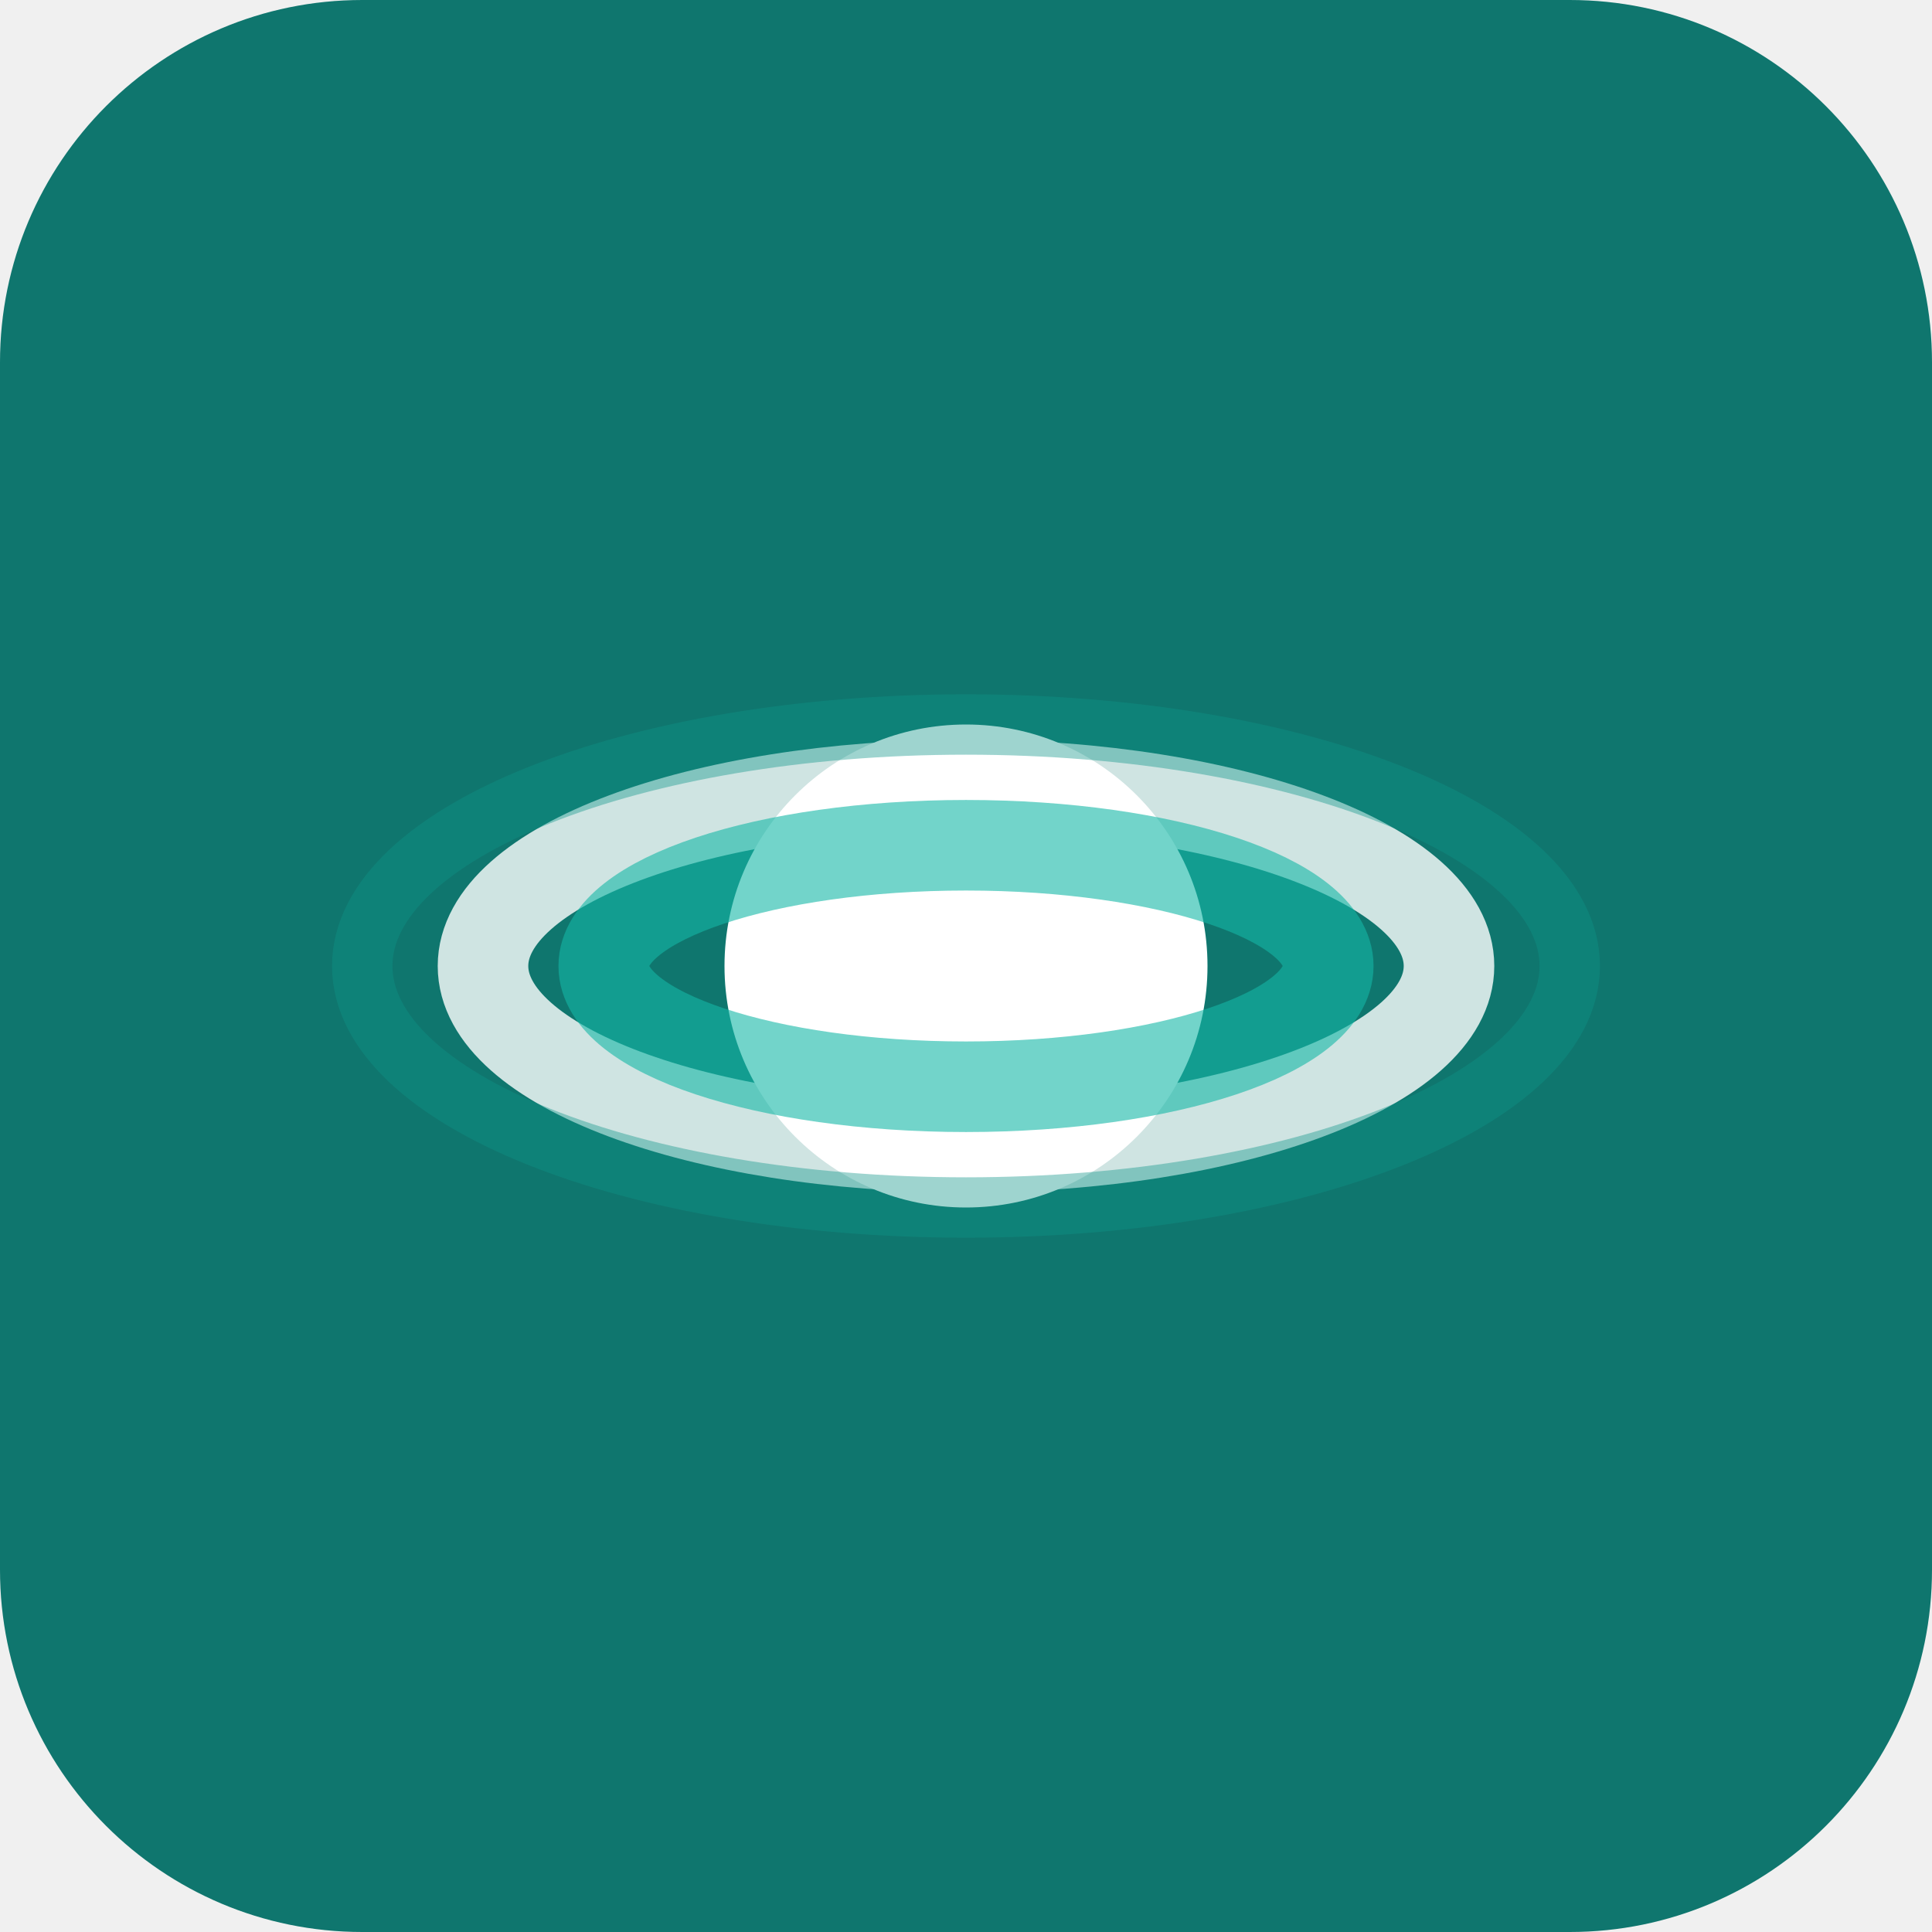
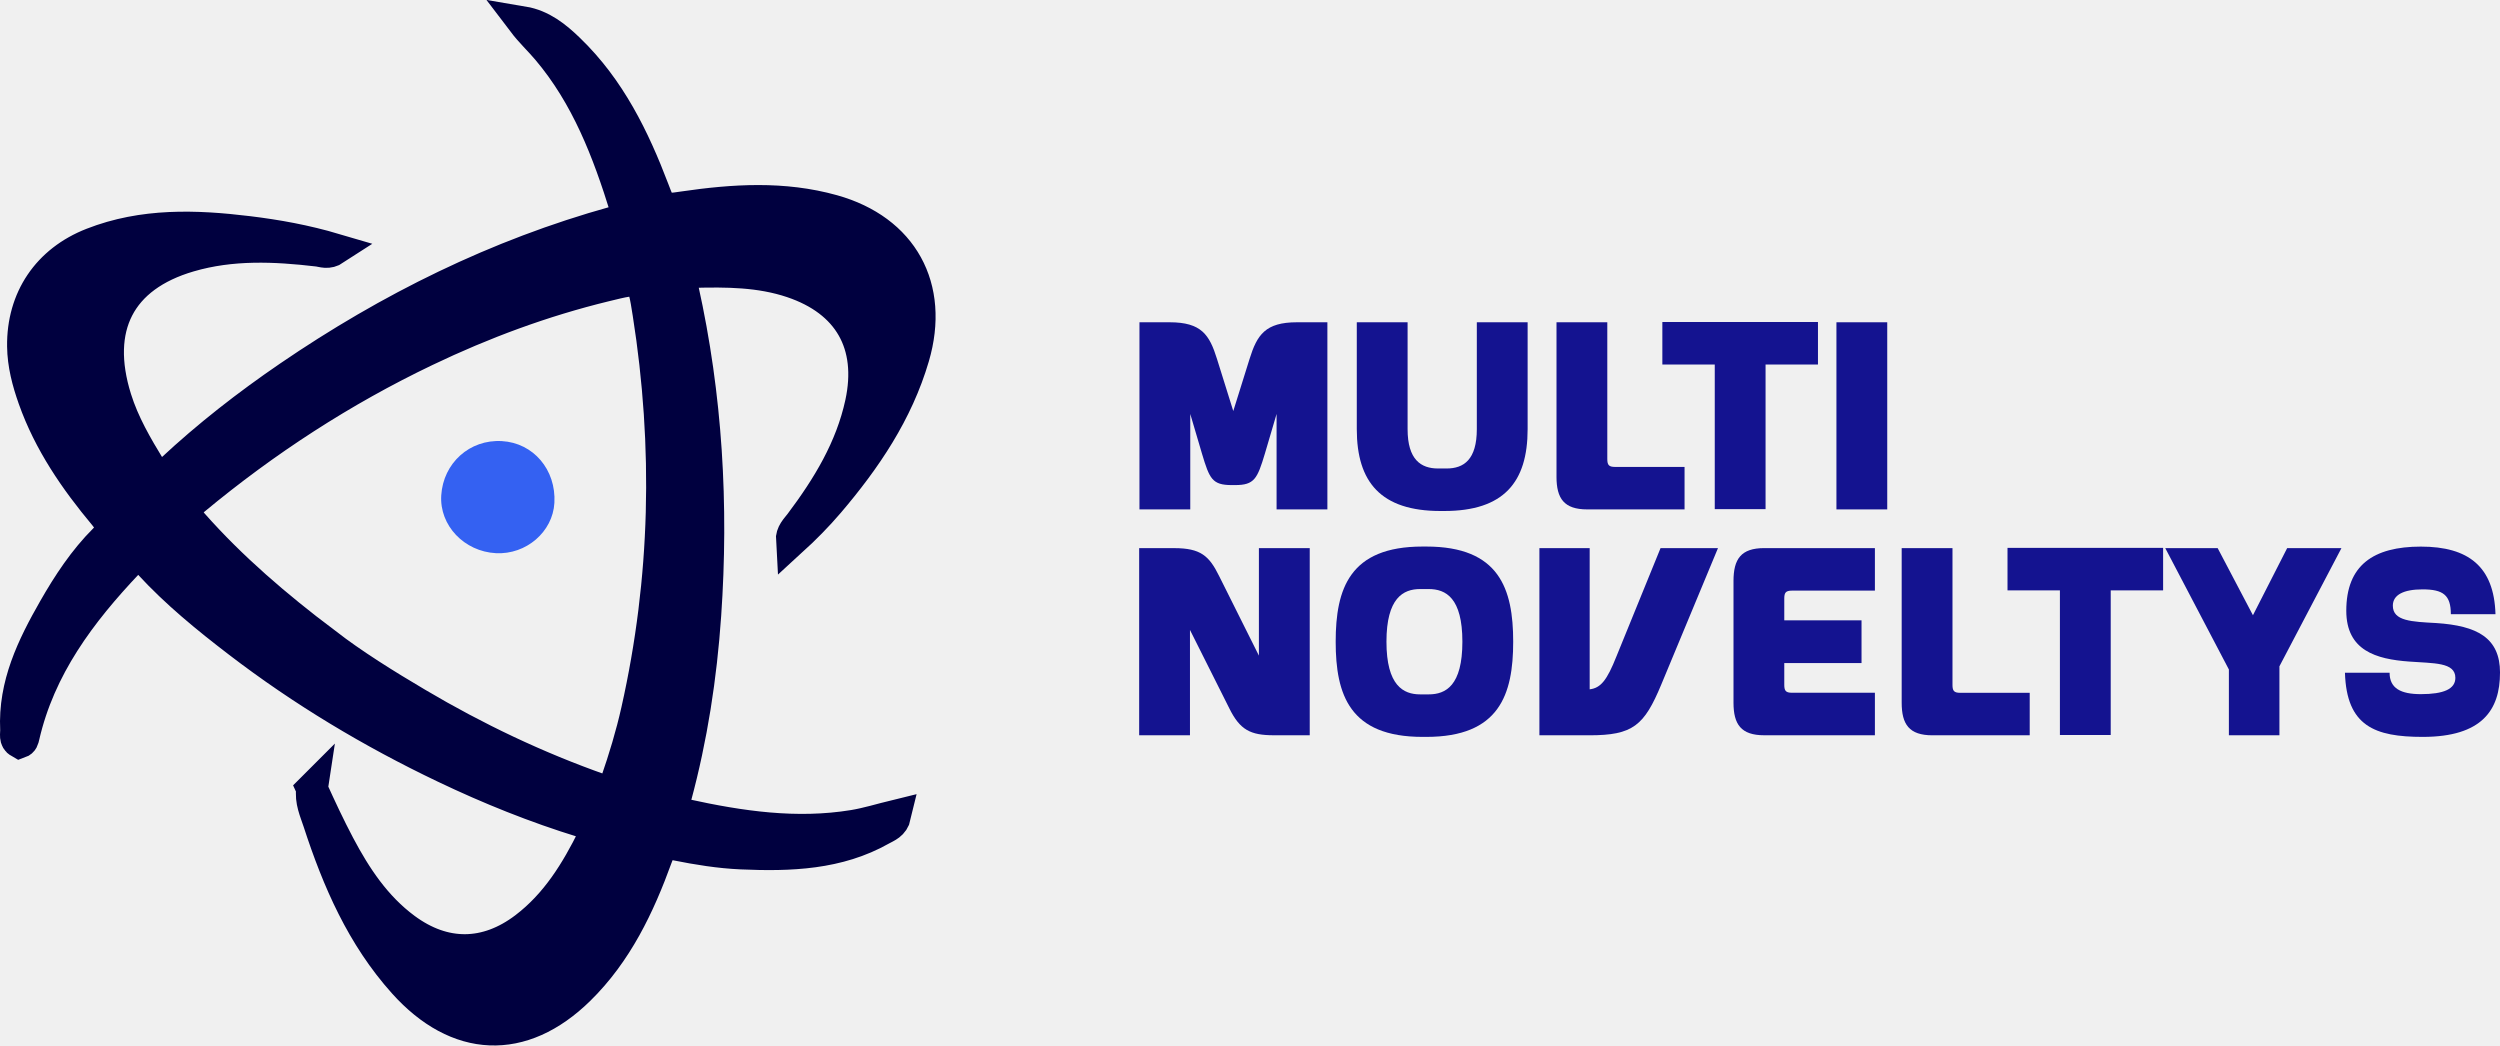
- <svg xmlns="http://www.w3.org/2000/svg" width="32" height="32" viewBox="0 0 32 32" fill="none">
-   <rect width="32" height="32" rx="6" fill="#0F766E" />
-   <circle cx="16" cy="16" r="4" fill="white" />
-   <ellipse cx="16" cy="16" rx="8" ry="3" stroke="white" stroke-width="1.5" opacity="0.8" />
-   <ellipse cx="16" cy="16" rx="6" ry="2" stroke="#14B8A6" stroke-width="1.5" opacity="0.6" />
-   <ellipse cx="16" cy="16" rx="10" ry="4" stroke="#0D9488" stroke-width="1" opacity="0.4" />
+ <svg xmlns="http://www.w3.org/2000/svg" id="Capa_2" data-name="Capa 2" viewBox="0 0 846.87 354.17">
+   <defs>
+     <style>
+       .cls-1 {
+         fill: #3461f2;
+       }
+ 
+       .cls-2 {
+         fill: #141390;
+       }
+ 
+       .cls-3 {
+         fill: #00003f;
+         stroke: #00003f;
+         stroke-miterlimit: 10;
+         stroke-width: 10.68px;
+       }
+     </style>
+   </defs>
+   <g id="Capa_1-2" data-name="Capa 1">
+     <g>
+       <path class="cls-2" d="M449.65,109.17v63.39h-17.21v-32.33l-3.98,13.49c-2.54,8.42-3.53,10.6-10.05,10.6h-1.18c-6.61,0-7.52-2.17-10.05-10.6l-3.98-13.49v32.33h-17.21v-63.39h10.23c10.78,0,13.49,4.26,16.03,12.41l5.52,17.66,5.52-17.66c2.54-8.15,5.34-12.41,16.03-12.41h10.32Z" />
+       <path class="cls-2" d="M517.48,145.39c0,17.93-8.06,27.71-28.25,27.71h-1.27c-20.19,0-28.35-9.78-28.35-27.71v-36.22h17.21v36.22c0,10.32,4.53,13.31,10.32,13.31h2.9c5.8,0,10.23-2.99,10.23-13.31v-36.22h17.21v36.22Z" />
+       <path class="cls-2" d="M570.64,158.16v14.4h-32.96c-7.88,0-10.42-3.71-10.42-11.05v-52.34h17.21v46.28c0,1.99.45,2.72,2.63,2.72h23.55Z" />
+       <path class="cls-2" d="M615.83,109.08v14.4h-17.75v48.99h-17.21v-48.99h-17.75v-14.4h52.71Z" />
+       <path class="cls-2" d="M622.09,172.56v-63.39h17.21v63.39h-17.21Z" />
+     </g>
+     <g>
+       <path class="cls-2" d="M443.67,185.68v63.39h-12.14c-7.97,0-11.5-1.81-15.12-9.15l-13.31-26.53v35.68h-17.21v-63.39h11.86c8.97,0,11.86,2.63,15.21,9.42l13.49,26.99v-36.41h17.21Z" />
+       <path class="cls-2" d="M512.59,217.38c0,17.93-4.71,32.24-29.43,32.24h-1.27c-24.72,0-29.43-14.31-29.43-32.24s4.71-32.24,29.43-32.24h1.27c24.72,0,29.43,14.31,29.43,32.24ZM495.38,217.38c0-14.85-5.61-17.84-11.41-17.84h-2.9c-5.71,0-11.41,2.99-11.41,17.84s5.71,17.84,11.41,17.84h2.9c5.8,0,11.41-2.99,11.41-17.84Z" />
+       <path class="cls-2" d="M581.96,185.68l-19.2,46.19c-5.8,13.95-9.6,17.21-24.36,17.21h-16.93v-63.39h17.03v47.82c3.8-.45,5.89-3.17,9.06-11.14l14.94-36.68h19.47Z" />
+       <path class="cls-2" d="M604.42,202.8v7.33h26.17v14.49h-26.17v7.33c0,1.99.45,2.72,2.63,2.72h28.07v14.4h-37.49c-7.88,0-10.41-3.71-10.41-11.05v-41.21c0-7.43,2.54-11.14,10.41-11.14h37.49v14.4h-28.07c-2.17,0-2.63.72-2.63,2.72Z" />
+       <path class="cls-2" d="M687.56,234.68v14.4h-32.96c-7.88,0-10.41-3.71-10.41-11.05v-52.34h17.21v46.28c0,1.99.45,2.72,2.63,2.72h23.55Z" />
+       <path class="cls-2" d="M732.75,185.59v14.4h-17.75v48.99h-17.21v-48.99h-17.75v-14.4h52.71Z" />
+       <path class="cls-2" d="M793.16,185.68l-21.01,40.03v23.36h-17.12v-22.28l-21.55-41.11h17.75l11.95,22.73,11.59-22.73h18.38Z" />
+       <path class="cls-2" d="M846.87,227.89c0,12.59-6.07,21.73-26.17,21.73-16.21,0-25.81-3.62-26.35-21.73h15.12c0,5.34,3.89,7.25,10.6,7.25,7.7,0,11.68-1.72,11.68-5.52,0-5.34-7.34-4.89-15.67-5.52-11.14-.81-21.28-3.71-21.28-17.21,0-15.4,9.15-21.73,25.27-21.73s24.81,6.79,25.27,22.91h-15.12c0-6.52-2.63-8.42-9.6-8.42-6.34,0-10.05,1.81-10.05,5.52,0,5.25,6.43,5.43,14.76,5.89,13.67.91,21.55,4.89,21.55,16.84Z" />
+     </g>
+     <path class="cls-3" d="M105.68,267.2c2.94,6.48,5.91,12.86,9.2,19.08,5.71,10.79,12.38,20.86,22.38,28.26,13.18,9.76,27.48,9.68,40.57-.27,10.61-8.07,17.36-19.08,23.15-30.8,1.86-3.77-1.05-4.27-3.45-5.01-16.13-4.95-31.74-11.24-46.96-18.51-24.69-11.78-48.07-25.79-69.77-42.42-10.67-8.17-21.14-16.7-30.29-26.66-2.31-2.51-4.27-3.27-7.06-.34-16.17,17.06-30.02,35.48-35.4,59-.19.81-.34,1.66-1.4,2.03-1.84-1.02-1.18-2.88-1.25-4.4-.75-15.18,5.6-28.19,12.83-40.85,4.85-8.49,10.23-16.67,17.19-23.62,2.9-2.89,2.48-5.15-.03-8.15-9.98-11.95-18.75-24.69-24-39.52-2.02-5.72-3.57-11.56-3.65-17.73-.19-16.12,8.42-28.92,23.53-34.82,17.21-6.73,35-6.11,52.84-3.94,9.64,1.18,19.23,2.89,29.45,5.91-2.5,1.64-4.24.72-5.86.53-14.63-1.72-29.22-2.37-43.59,1.84-23.56,6.9-32.39,24.07-24.84,48.24,2.64,8.44,7.05,15.98,11.62,23.48,2.26,3.71,4.11,3.46,7.01.76,12.45-11.63,25.87-22.08,39.93-31.69,34.05-23.27,70.56-41.35,110.4-52.43,2.3-.64,4.84-.75,3.71-4.4-6.01-19.41-13.2-38.24-26.56-54.01-2.64-3.12-5.66-5.93-8.2-9.28,6.41,1.08,11.16,4.94,15.57,9.2,13.81,13.3,22,30.03,28.69,47.63,2.65,6.97,2.57,6.94,10.07,5.84,16.93-2.47,33.84-3.57,50.62,1.13,23.62,6.62,34.3,26.03,27.39,49.62-5.52,18.84-16.23,34.64-28.77,49.36-3.89,4.56-8.11,8.83-12.61,12.94-.17-2.6,1.62-4.18,2.92-5.91,9.28-12.35,17.21-25.36,20.53-40.7,4.31-19.94-4.07-34.55-23.29-41.01-10.93-3.67-22.17-3.69-33.48-3.41-4.4.11-4.24,2.33-3.5,5.65,8.1,36.44,10.22,73.31,7.65,110.49-1.44,20.89-4.6,41.51-10.07,61.74-.87,3.2-.59,5.05,3.06,5.86,18.86,4.15,37.8,6.93,57.11,3.78,4.7-.77,9.28-2.21,14.28-3.43-.72,3.13-3,3.79-4.8,4.81-14.59,8.26-30.91,8.83-47.41,8.1-7.45-.33-14.81-1.52-22.12-2.99-3.77-.76-5.21.56-6.51,4.17-6.01,16.57-13.55,32.4-26.35,44.93-19.32,18.91-41.25,17.88-59.38-2.31-14.17-15.78-22.37-34.69-28.83-54.52-1.18-3.61-2.88-7.15-2.25-11.27ZM109.76,217.51c10.03,7.72,20.77,14.37,31.63,20.79,19.74,11.68,40.38,21.52,62.04,29.15,2.85,1,4.23.43,5.25-2.5,2.76-7.96,5.2-16.02,7.04-24.23,10.02-44.57,11-89.41,3.91-134.48-2-12.7-1.9-12.49-14.77-9.35-21.03,5.13-41.19,12.61-60.68,21.94-28.25,13.52-54.29,30.44-78.38,50.44-3.32,2.76-3.61,4.67-.58,8.1,13.33,15.09,28.55,28.04,44.55,40.14Z" />
+     <path class="cls-1" d="M168.01,187.39c-10.78-.56-19.17-9.41-18.54-19.57.68-10.98,9.64-19.02,20.51-18.4,10.7.6,18.44,9.7,17.82,20.93-.55,9.81-9.56,17.57-19.79,17.04Z" />
+   </g>
</svg>
